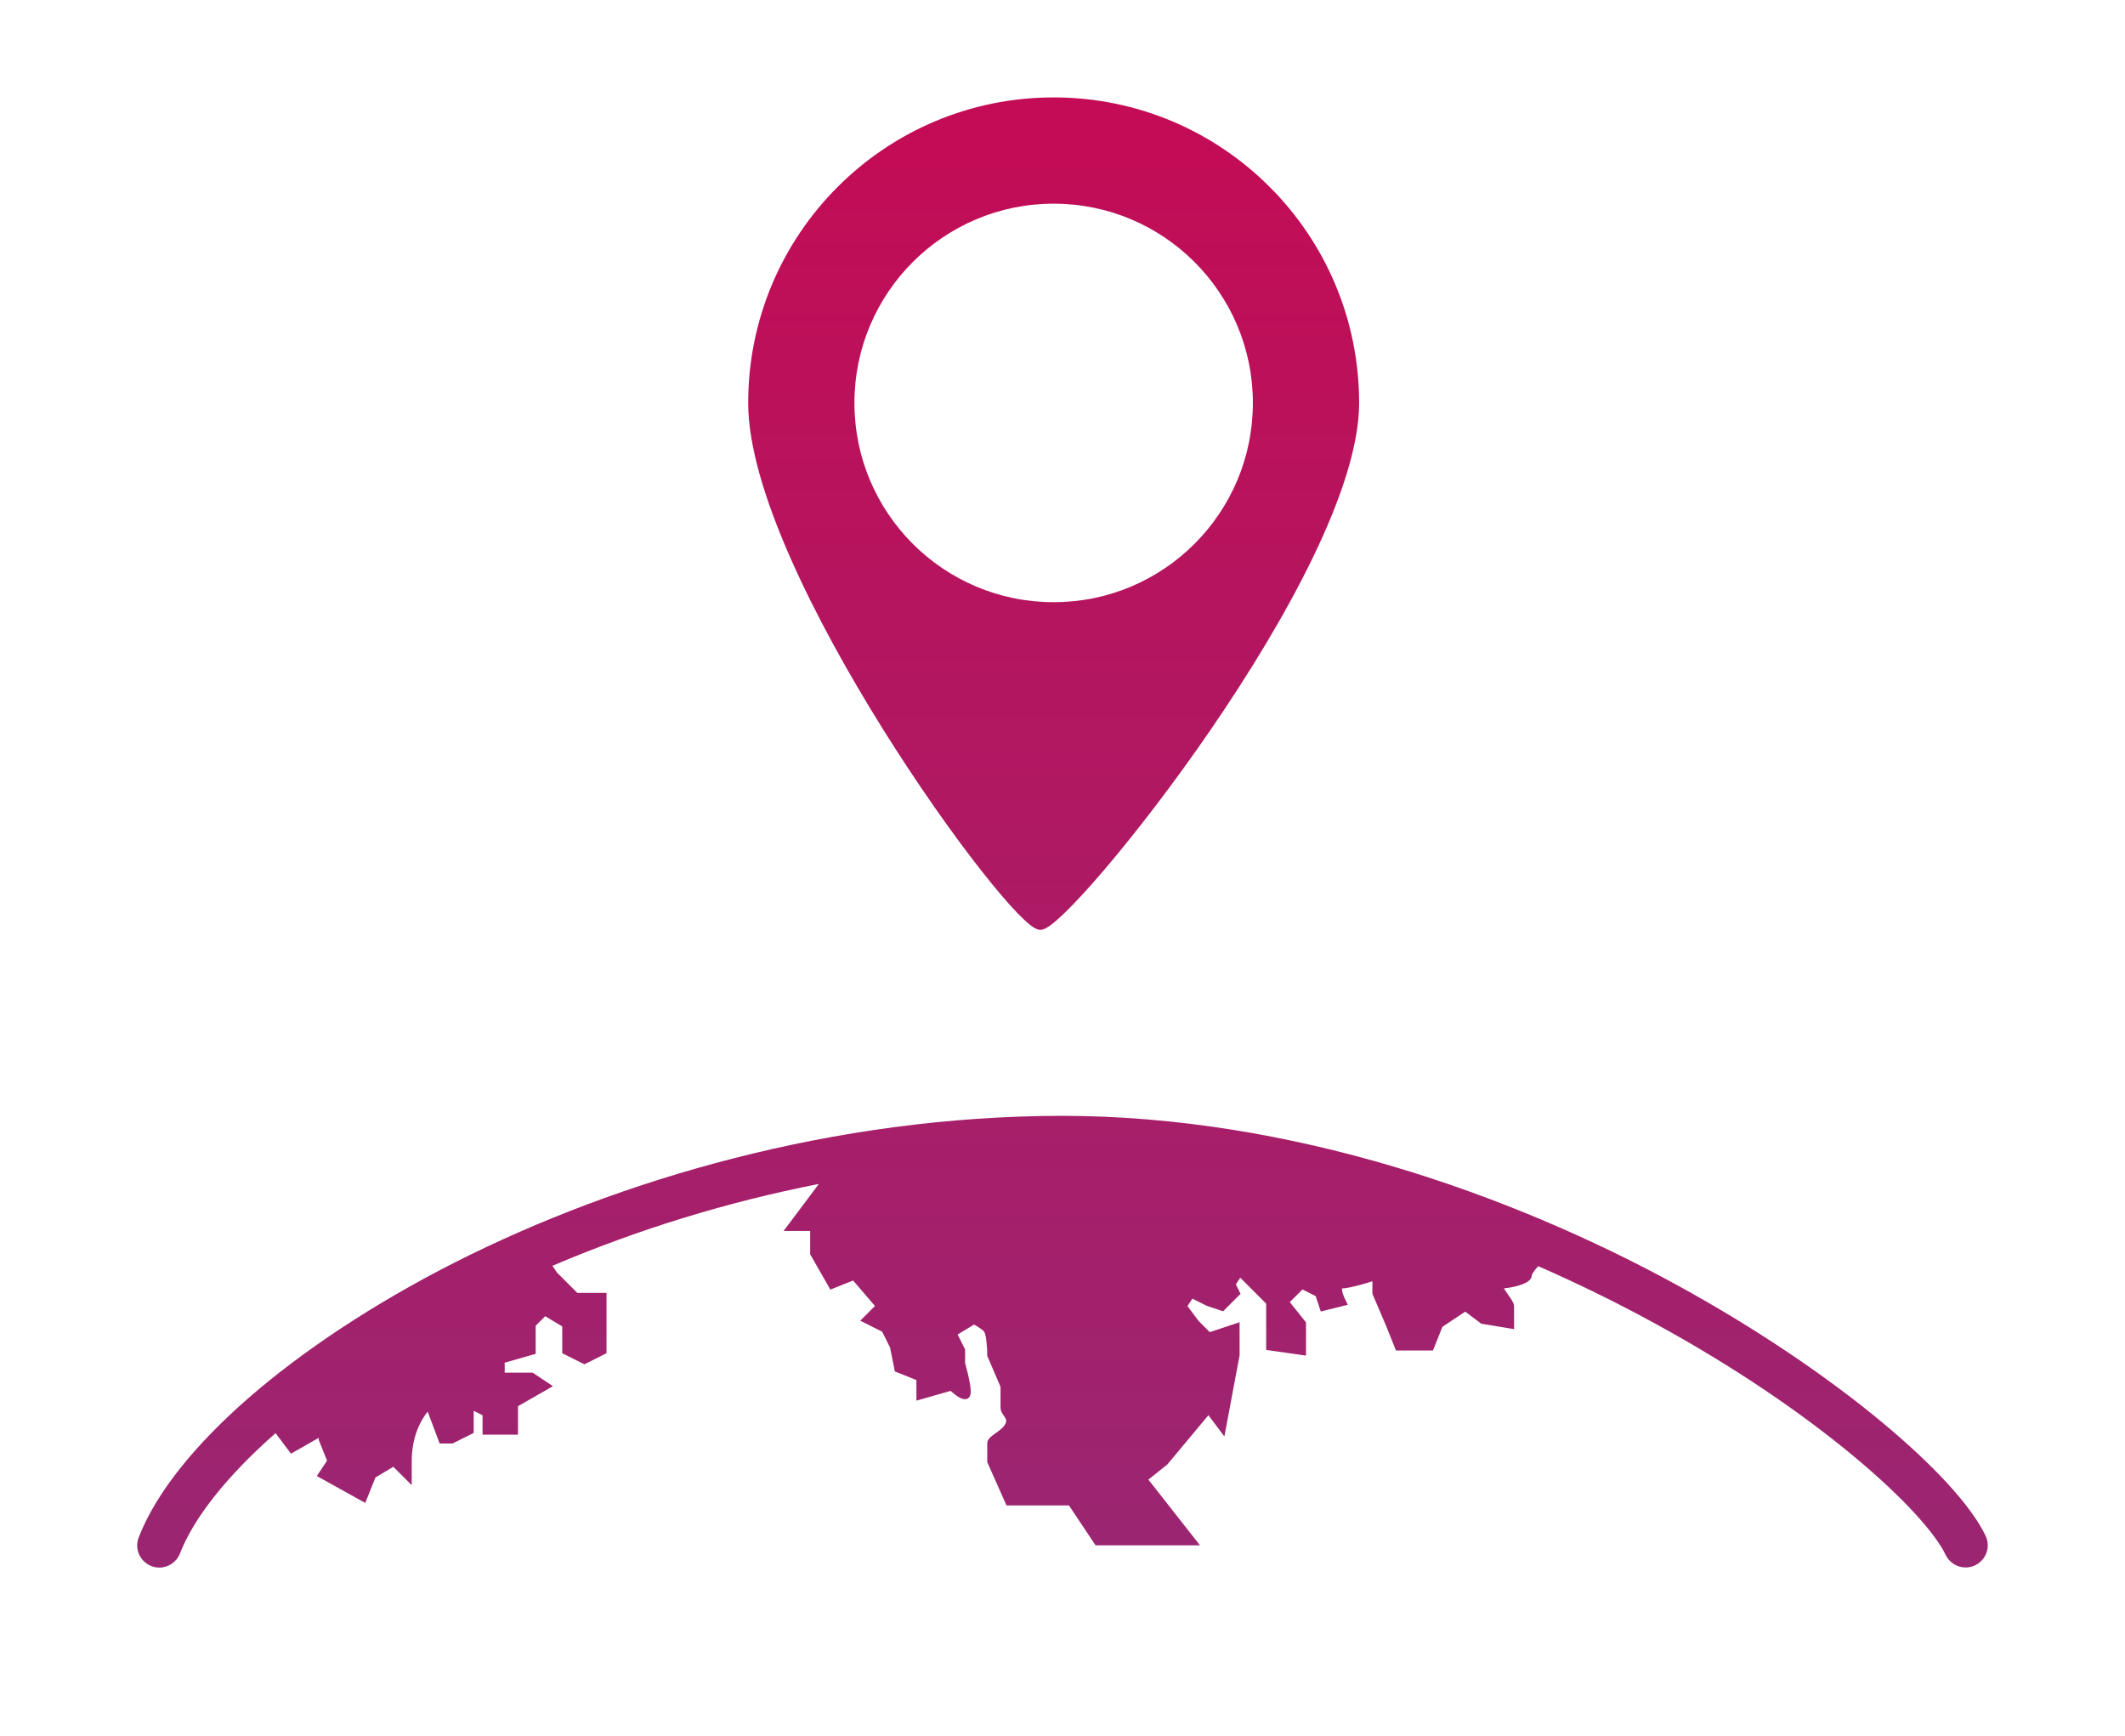
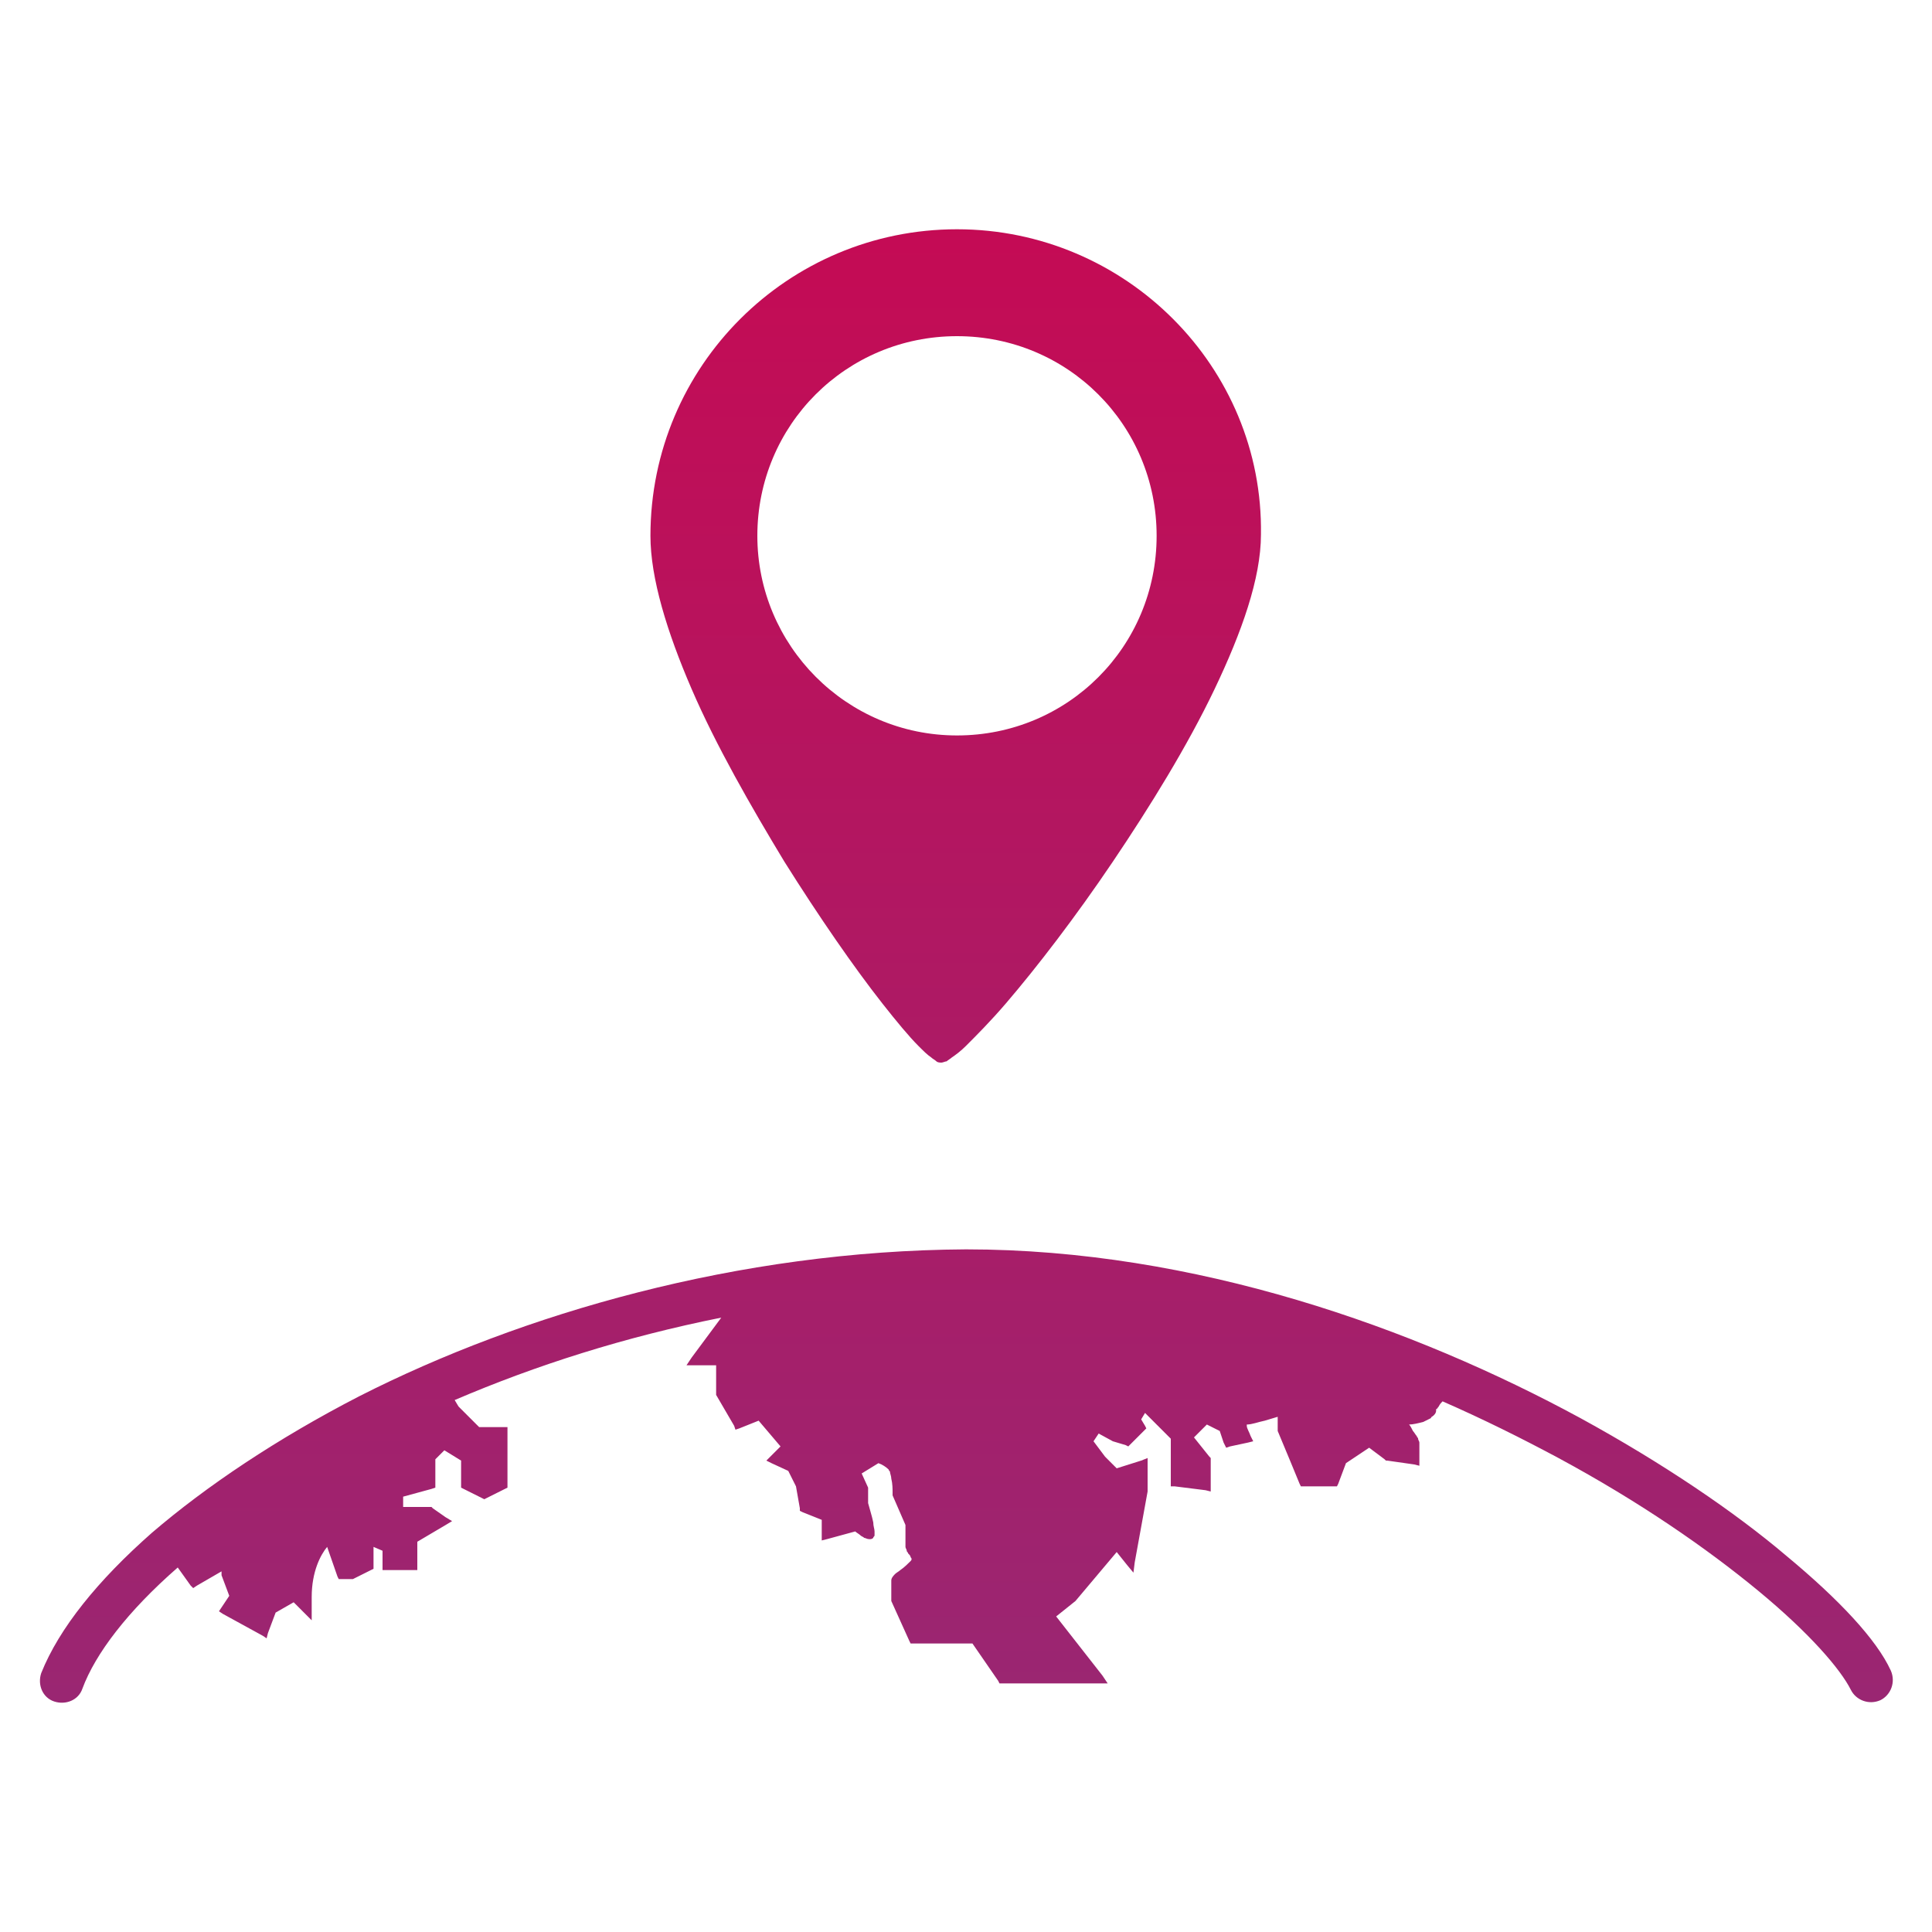
- <svg xmlns="http://www.w3.org/2000/svg" width="100%" height="100%" viewBox="0 0 240 196" version="1.1" xml:space="preserve" style="fill-rule:evenodd;clip-rule:evenodd;stroke-linejoin:round;stroke-miterlimit:1.414;">
-   <g id="b" transform="matrix(1,0,0,1,15.5,11)">
-     <path d="M103.501,0C84.447,0 69.001,15.446 69.001,34.5C69.001,39.302 70.88,45.415 73.699,51.841C76.522,58.274 80.32,65.094 84.202,71.307C88.084,77.52 92.068,83.157 95.264,87.231C96.864,89.271 98.278,90.934 99.383,92.081C99.939,92.659 100.435,93.124 100.832,93.437C101.037,93.597 101.241,93.735 101.408,93.825C101.576,93.915 101.783,94 102.001,94C102.215,94 102.424,93.916 102.595,93.829C102.803,93.717 103.003,93.588 103.191,93.445C103.61,93.133 104.139,92.671 104.735,92.095C105.921,90.948 107.453,89.285 109.193,87.246C112.67,83.173 117.03,77.537 121.288,71.324C125.545,65.112 129.721,58.292 132.826,51.858C135.927,45.432 138.001,39.312 138.001,34.5C138.001,15.446 122.555,0 103.501,0L103.501,0ZM81.001,34.5C81.001,22.074 91.074,12 103.501,12C115.927,12 126.001,22.074 126.001,34.5C126.001,46.926 115.927,57 103.501,57C91.074,57 81.001,46.926 81.001,34.5ZM171.296,138.383C167.037,136.059 162.678,133.922 158.232,131.979C158.092,132.129 157.926,132.32 157.778,132.521C157.683,132.651 157.61,132.761 157.556,132.87C157.524,132.93 157.514,132.971 157.508,132.991C157.504,133.004 157.503,133.008 157.501,133C157.497,133.197 157.418,133.385 157.28,133.525C157.19,133.62 157.048,133.727 156.923,133.8C156.636,133.954 156.333,134.076 156.02,134.166C155.476,134.326 154.918,134.432 154.353,134.484C154.469,134.686 154.643,134.935 154.836,135.211C154.984,135.422 155.137,135.639 155.252,135.827C155.311,135.924 155.37,136.033 155.41,136.123C155.466,136.241 155.497,136.369 155.501,136.5L155.501,139.09L154.919,138.993L151.919,138.493L151.798,138.473L151.701,138.4L149.983,137.112L147.407,138.83L146.465,141.186L146.339,141.5L142.162,141.5L142.036,141.186L141.041,138.697L141.036,138.686L139.541,135.197L139.501,135.103L139.501,133.686C139.065,133.822 138.555,133.974 138.056,134.108C137.324,134.304 136.544,134.485 136.06,134.499C136.057,134.56 136.061,134.621 136.071,134.681C136.117,135.038 136.29,135.462 136.448,135.776L136.727,136.334L136.122,136.485L134.122,136.985L133.673,137.097L133.526,136.658L133.092,135.355L131.6,134.608L130.171,136.037L131.892,138.188L132.001,138.325L132.001,142.077L131.43,141.995L127.93,141.495L127.501,141.434L127.501,136.207L124.578,133.285L124.078,134.036L124.448,134.776L124.609,135.099L124.355,135.354L122.855,136.854L122.636,137.072L122.343,136.974L120.843,136.474L120.809,136.463L120.777,136.447L119.172,135.645L118.613,136.483L119.88,138.172L121.136,139.428L123.843,138.526L124.501,138.306L124.501,142.047L124.492,142.092L122.992,150.092L122.782,151.209L122.101,150.3L120.98,148.806L116.385,154.32L116.353,154.359L116.314,154.39L114.2,156.081L119.394,162.691L120.029,163.5L108.233,163.5L108.085,163.277L105.233,159L98.176,159L98.044,158.703L96.044,154.203L96.001,154.106L96.001,152C96.001,151.655 96.233,151.409 96.374,151.277C96.531,151.131 96.74,150.982 96.941,150.839C97.421,150.497 97.853,150.176 98.054,149.776C98.16,149.563 98.151,149.421 98.119,149.306C98.083,149.162 97.999,149.042 97.889,148.886L97.853,148.835C97.775,148.728 97.703,148.616 97.638,148.5C97.56,148.344 97.513,148.174 97.501,148L97.501,145.603L96.041,142.197L96.001,142.103L96.001,142C96,141.465 95.968,140.931 95.904,140.4C95.877,140.149 95.831,139.9 95.766,139.655C95.74,139.563 95.703,139.475 95.657,139.392C95.639,139.357 95.631,139.342 95.647,139.354C95.377,139.084 94.875,138.772 94.517,138.574L92.655,139.691L93.448,141.276L93.501,141.382L93.501,142.93C93.667,143.52 93.886,144.379 94.018,145.098C94.086,145.474 94.135,145.845 94.138,146.113C94.144,146.263 94.125,146.412 94.082,146.556C94.048,146.66 93.991,146.754 93.914,146.831C93.804,146.939 93.655,147 93.501,147C93.281,147 93.072,146.915 92.918,146.836C92.748,146.746 92.585,146.643 92.43,146.528C92.234,146.381 92.044,146.224 91.863,146.059L88.638,146.981L88.001,147.163L88.001,144.839L85.815,143.964L85.564,143.864L85.511,143.598L85.024,141.164L84.128,139.373L82.278,138.447L81.656,138.137L82.147,137.646L83.319,136.474L80.854,133.597L78.687,134.464L78.282,134.626L78.066,134.248L76.066,130.748L76.001,130.633L76.001,128L73.001,128L73.601,127.2L76.98,122.695C66.656,124.719 56.573,127.816 46.893,131.936L47.39,132.682L49.708,135L53.001,135L53.001,141.809L52.725,141.947L50.725,142.947L50.501,143.059L50.277,142.947L48.277,141.947L48.001,141.809L48.001,138.783L46.078,137.63L45.001,138.707L45.001,141.877L44.638,141.981L41.501,142.877L41.501,144L44.652,144L46.278,145.084L46.951,145.533L46.249,145.934L43.001,147.79L43.001,151L39.001,151L39.001,148.809L38.001,148.309L38.001,150.809L37.725,150.947L35.725,151.947L35.619,152L34.154,152L34.032,151.676L32.806,148.405C32.03,149.339 31,151.231 31,154L31,156.707L30.146,155.854L28.922,154.63L26.902,155.842L25.964,158.186L25.753,158.713L25.257,158.437L20.757,155.937L20.283,155.674L20.584,155.223L21.438,153.942L20.535,151.686L20.5,151.596L20.5,151.362L17.748,152.934L17.364,153.153L17.1,152.8L15.625,150.833C9.988,155.789 6.345,160.509 4.83,164.406C4.461,165.373 3.529,166.015 2.494,166.015C1.123,166.015 -0.006,164.887 -0.006,163.515C-0.006,163.2 0.054,162.887 0.17,162.594C2.13,157.551 6.548,152.107 12.604,146.833C18.648,141.576 26.673,136.216 35.941,131.52C54.423,122.176 78.737,115.026 104.499,115C130.332,115.037 155.052,123.843 173.688,133.992C183.031,139.089 191.045,144.616 196.982,149.536C202.864,154.413 207.128,159.019 208.755,162.422C208.916,162.759 209,163.127 209,163.5C209,164.872 207.871,166.001 206.5,166.001C205.538,166.001 204.659,165.446 204.244,164.579C203.122,162.231 199.612,158.212 193.791,153.385C188.027,148.602 180.412,143.348 171.295,138.383L171.296,138.383Z" style="fill:url(#_Linear1);" />
-   </g>
-   <defs>
-     <linearGradient id="_Linear1" x1="0" y1="0" x2="1" y2="0" gradientUnits="userSpaceOnUse" gradientTransform="matrix(1.2257e-14,200.172,-200.172,1.2257e-14,229.775,-20.6718)">
-       <stop offset="0" style="stop-color:rgb(201,8,81);stop-opacity:1" />
-       <stop offset="1" style="stop-color:rgb(151,40,116);stop-opacity:1" />
-     </linearGradient>
-   </defs>
+ <svg xmlns="http://www.w3.org/2000/svg" id="Capa_1" viewBox="0 0 150 150">
+   <style>.st0{fill:url(#path0_fill_1_)}</style>
+   <linearGradient id="path0_fill_1_" gradientUnits="userSpaceOnUse" x1="-322.81" y1="376.614" x2="-322.121" y2="376.614" gradientTransform="matrix(0 199 250.549 0 -94285.148 64243.5)">
+     <stop offset="0" stop-color="#c90851" />
+     <stop offset="1" stop-color="#972874" />
+   </linearGradient>
+   <path id="path0_fill" class="st0" d="M74.3 17.8c-13.1 0-23.8 10.6-23.8 23.8 0 3.3 1.3 7.5 3.2 11.9 1.9 4.4 4.6 9.1 7.2 13.4 2.7 4.3 5.4 8.2 7.6 11 1.1 1.4 2.1 2.6 2.8 3.3.4.4.7.7 1 .9.1.1.3.2.4.3.1.1.3.1.4.1.1 0 .3-.1.4-.1.1-.1.3-.2.4-.3.3-.2.7-.5 1.1-.9.8-.8 1.9-1.9 3.1-3.3 2.4-2.8 5.4-6.7 8.3-11 2.9-4.3 5.8-9 7.9-13.4 2.1-4.4 3.6-8.6 3.6-12 .2-13-10.5-23.7-23.6-23.7zM58.8 41.6c0-8.6 6.9-15.5 15.5-15.5S89.8 33 89.8 41.6s-6.9 15.5-15.5 15.5-15.5-7-15.5-15.5zm62.2 71.6c-2.8-1.5-5.8-3-9-4.4-.1.1-.2.2-.3.4-.1.1-.1.2-.2.2v.1c0 .2-.1.3-.2.4-.1.1-.2.1-.2.2l-.6.3c-.4.1-.8.2-1.1.2.1.1.2.3.3.5.1.1.2.3.3.4 0 .1.1.1.1.2s.1.2.1.3V113.8l-.4-.1-2.1-.3h-.1l-.1-.1-1.2-.9-1.8 1.2-.6 1.6-.1.2H101l-.1-.2-.7-1.7-1-2.4V110c-.3.1-.7.2-1 .3-.5.1-1 .3-1.4.3v.1c0 .2.2.5.3.8l.2.4-.4.1-1.4.3-.3.1-.2-.4-.3-.9-1-.5-1 1 1.2 1.5.1.1v2.6l-.4-.1-2.4-.3h-.3v-3.7l-2-2-.3.5.3.5.1.2-.2.2-1 1-.2.2-.2-.1-1-.3-1.1-.6-.4.6.9 1.2.9.9 1.9-.6.5-.2v2.6l-1 5.5-.1.8-.5-.6-.8-1-3.2 3.8-1.5 1.2 3.6 4.6.4.6H77.6l-.1-.2-2-2.9h-4.8l-.1-.2-1.4-3.1V122.7c0-.2.2-.4.3-.5.1-.1.3-.2.4-.3.3-.2.6-.5.8-.7.1-.1.1-.2 0-.3 0-.1-.1-.2-.2-.3 0-.1-.1-.1-.1-.2s-.1-.2-.1-.3v-1.7l-1-2.3v-.2c0-.3 0-.7-.1-1.1 0-.2-.1-.4-.1-.5 0-.1-.1-.1-.1-.2-.2-.2-.5-.4-.8-.5l-1.3.8.5 1.1v1.2c.1.4.3 1 .4 1.5 0 .3.1.5.1.7v.3c0 .1-.1.1-.1.2-.1.1-.2.1-.3.1-.2 0-.3-.1-.4-.1-.1-.1-.2-.1-.3-.2-.1-.1-.3-.2-.4-.3l-2.2.6-.4.1V118l-1.5-.6-.2-.1v-.2l-.3-1.7-.6-1.2-1.3-.6-.4-.2.3-.3.8-.8-1.7-2-1.5.6-.3.1-.1-.3-1.4-2.4V106h-2.3l.4-.6 2.3-3.1c-7.5 1.5-14.4 3.7-20.7 6.4l.3.5 1.6 1.6H39.4v4.7l-.2.1-1.4.7-.2.1-.2-.1-1.4-.7-.2-.1v-2.1l-1.3-.8-.7.7V115.5l-.3.1-2.2.6v.8H33.5l.1.1 1 .7.5.3-.5.3-2.2 1.3V121.9H29.7v-1.5l-.7-.3v1.7l-.2.1-1.4.7H26.3l-.1-.2-.8-2.3c-.5.6-1.2 1.9-1.2 3.9v1.8l-.6-.6-.8-.8-1.4.8-.6 1.6-.1.4-.3-.2-3.1-1.7-.3-.2.2-.3.6-.9-.6-1.6V122l-1.9 1.1-.3.2-.2-.2-1-1.4c-3.9 3.4-6.4 6.7-7.4 9.4-.3.9-1.3 1.3-2.2 1-.9-.3-1.3-1.3-1-2.2 1.4-3.5 4.4-7.2 8.6-10.9 4.2-3.6 9.7-7.3 16.1-10.6C40.5 102 57.3 97.1 75 97c17.8 0 34.8 6.1 47.7 13.1 6.4 3.5 12 7.3 16 10.7 4.1 3.4 7 6.5 8.1 8.9.4.9 0 1.9-.8 2.3-.9.4-1.9 0-2.3-.8-.8-1.6-3.2-4.4-7.2-7.7s-9.2-6.9-15.5-10.3z" />
</svg>
